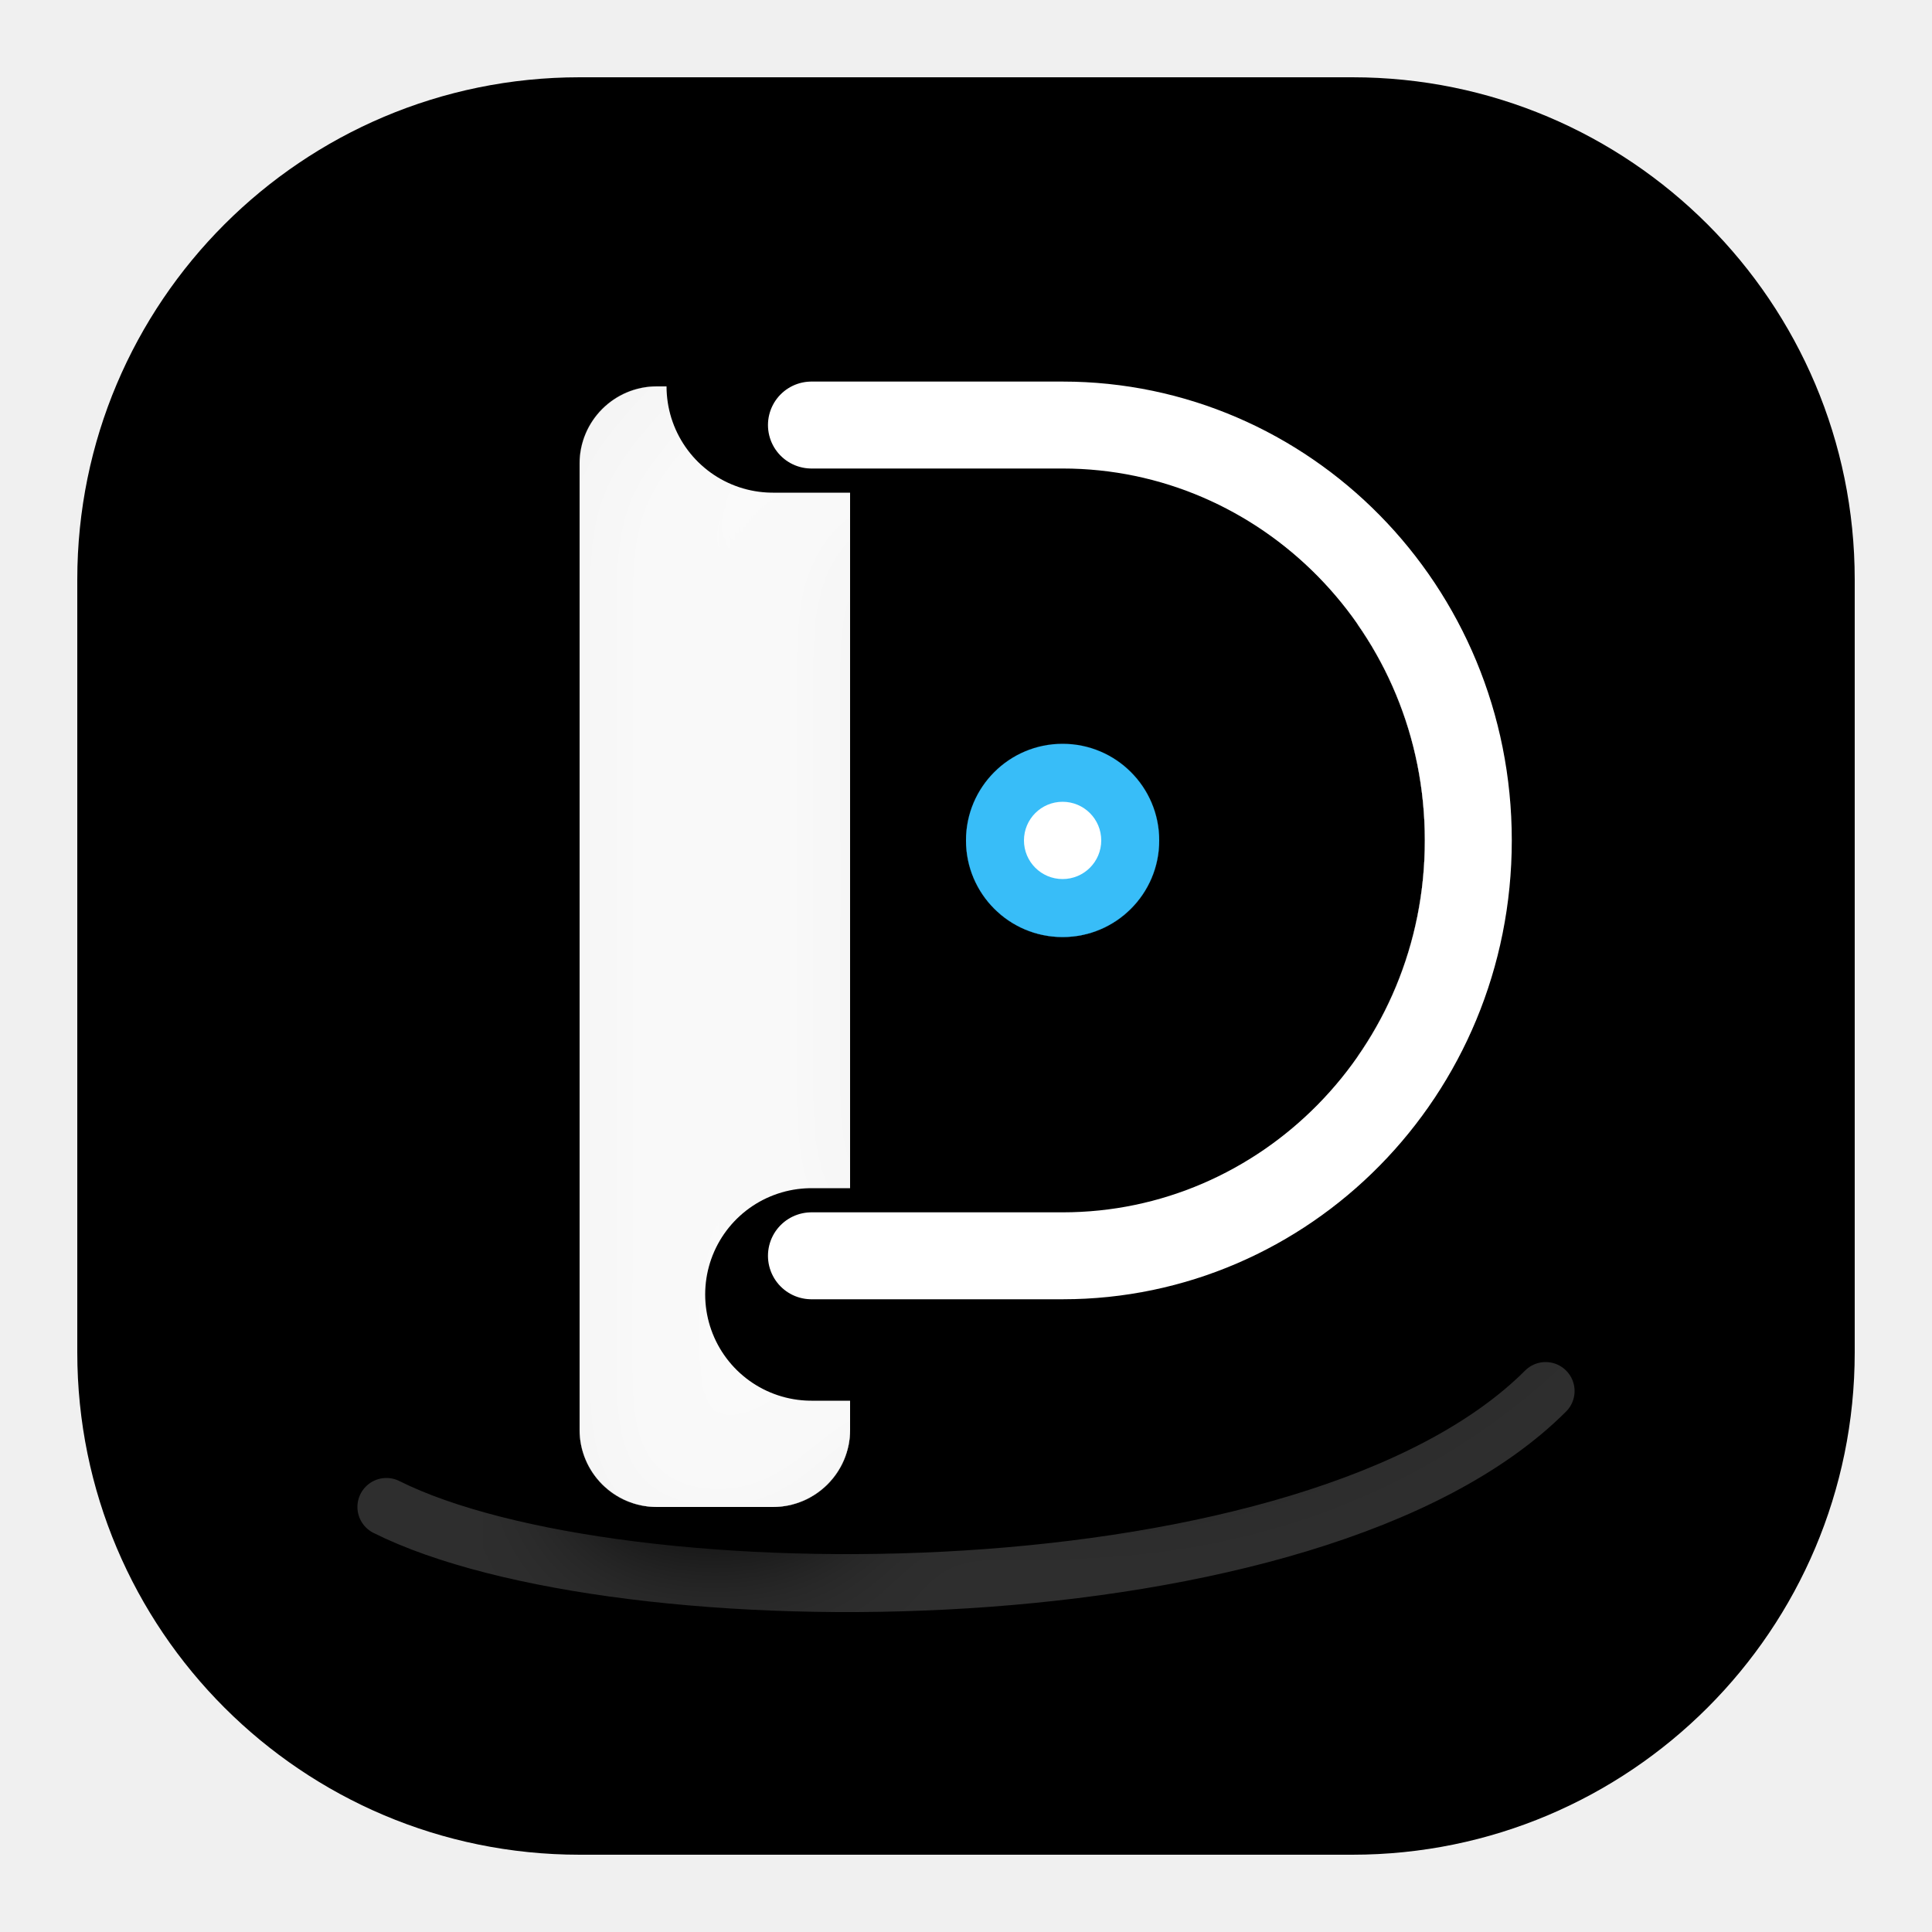
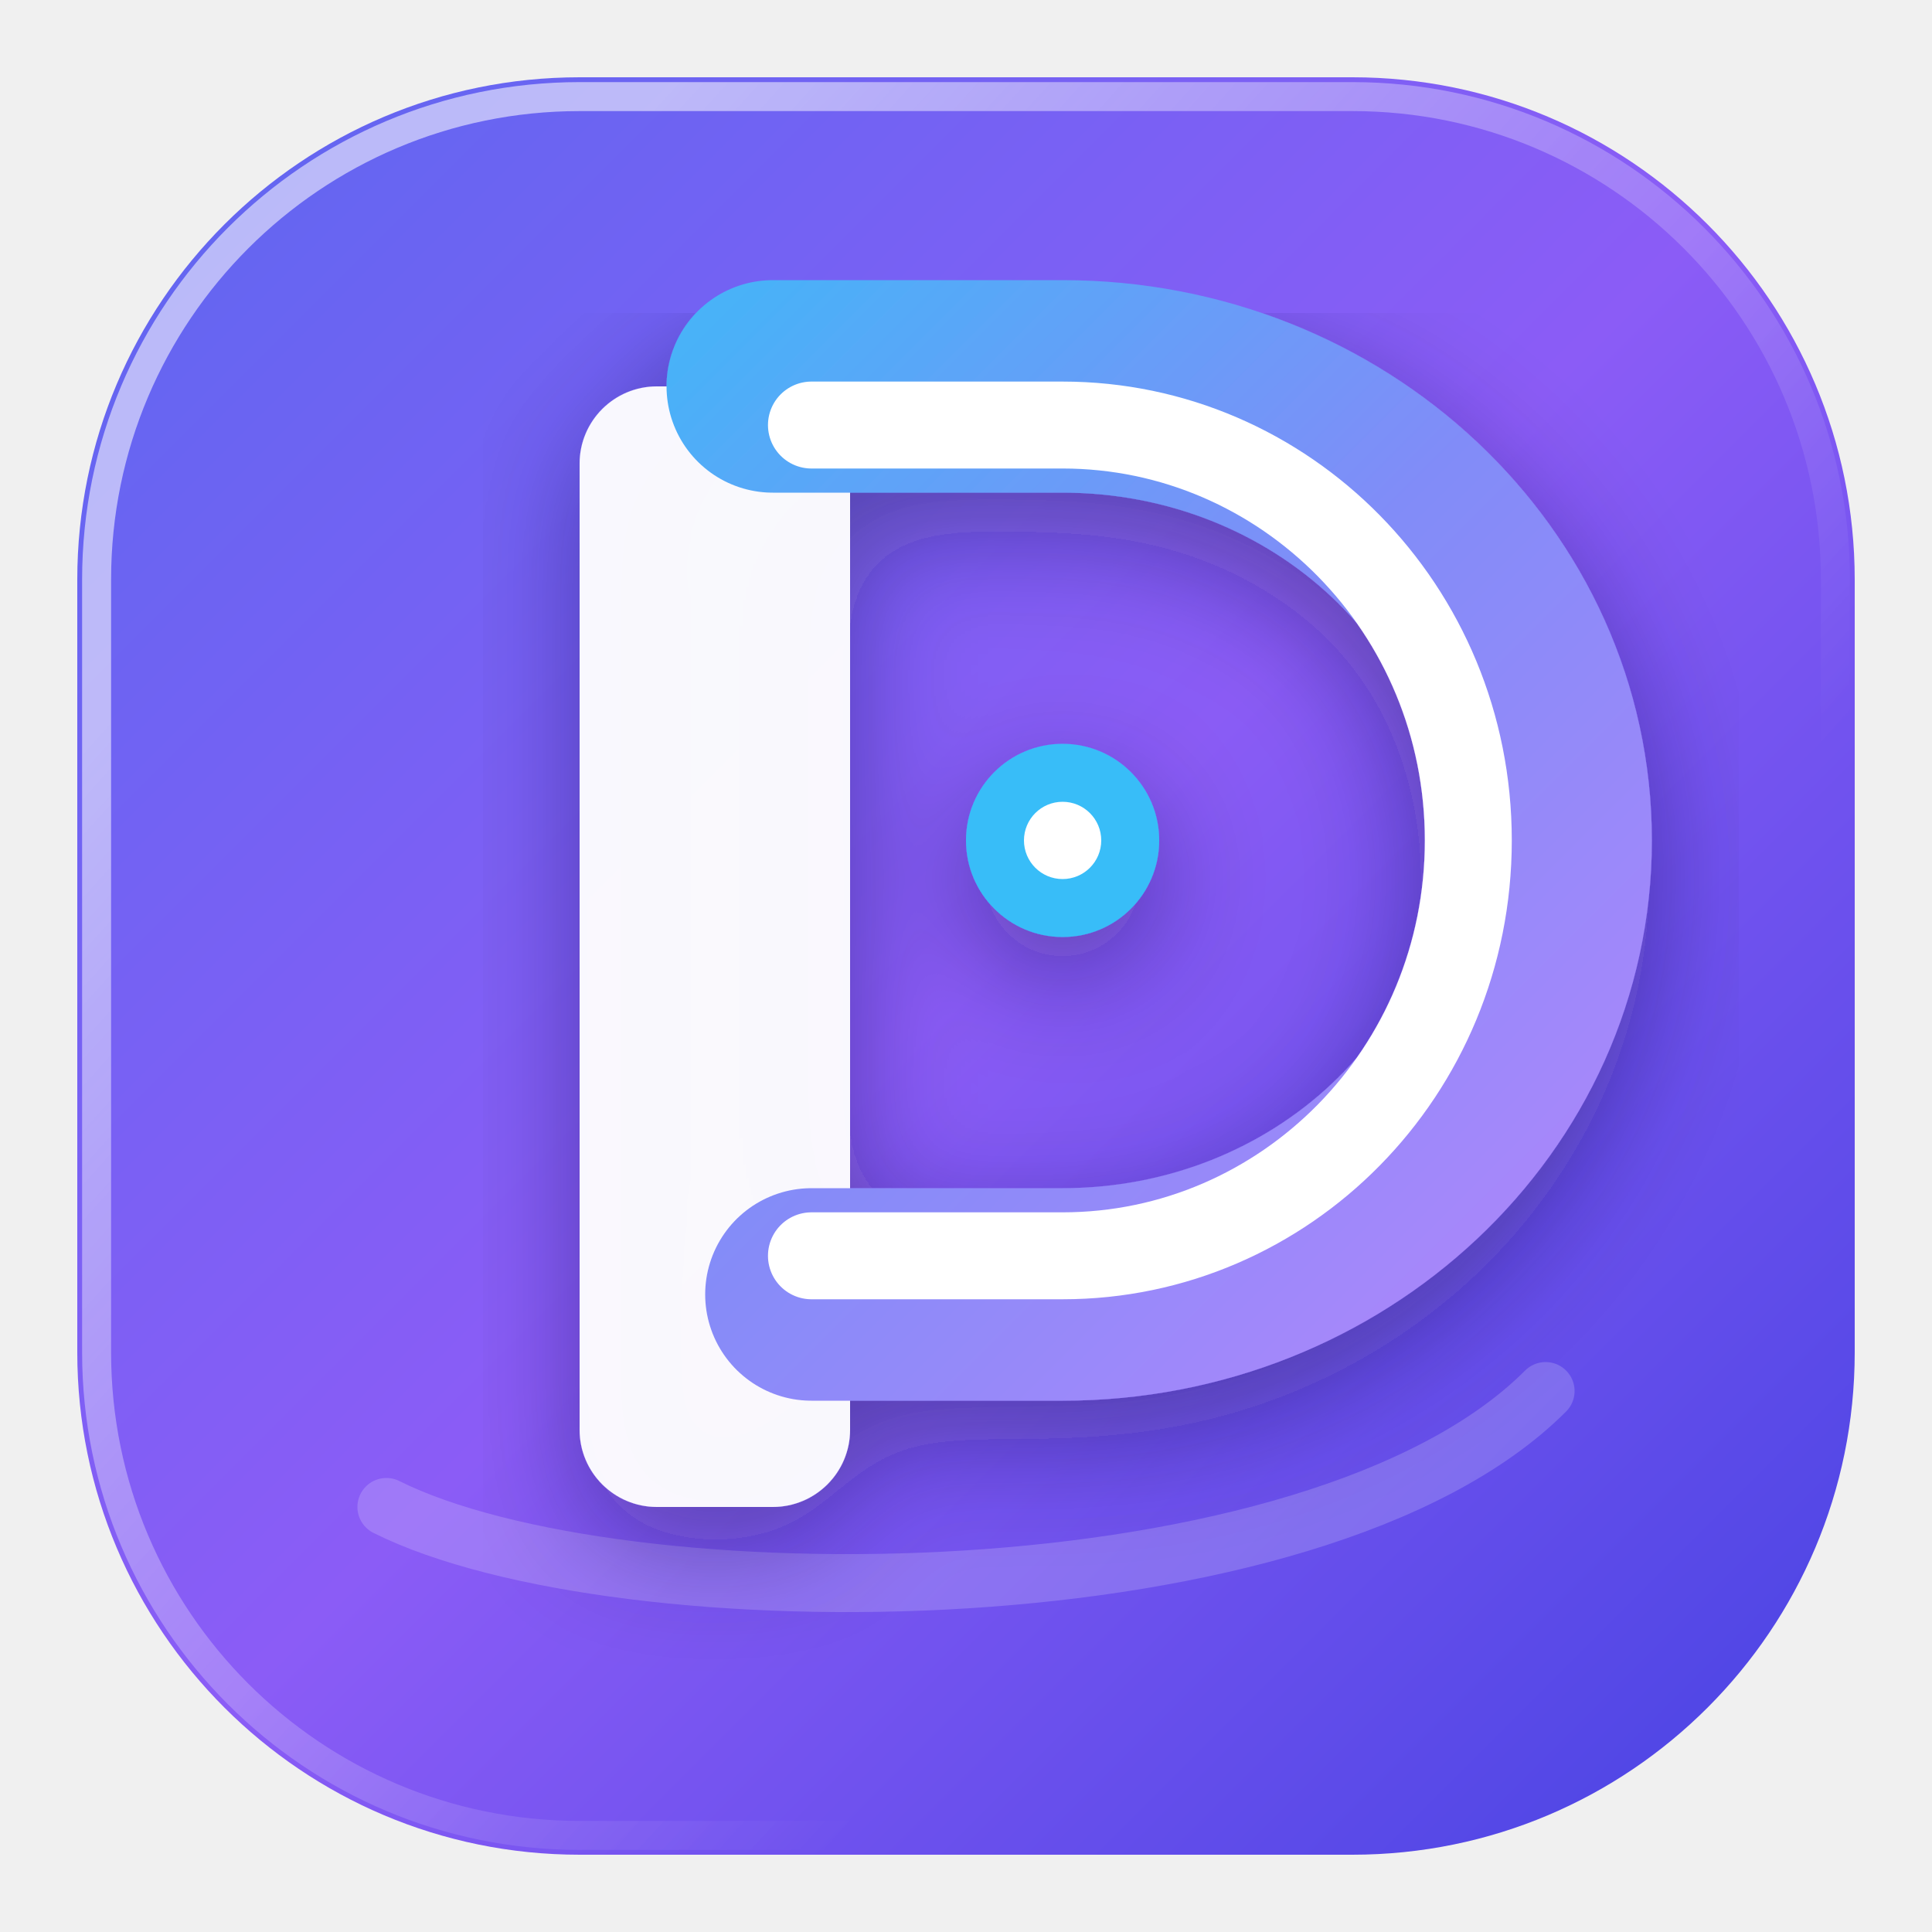
- <svg xmlns="http://www.w3.org/2000/svg" width="100" height="100" viewBox="0 0 100 100" fill="none">
+ <svg xmlns="http://www.w3.org/2000/svg" width="512" height="512" viewBox="0 0 100 100" fill="none">
  <defs>
    <linearGradient id="probaho-bg" x1="10" y1="10" x2="90" y2="90" gradientUnits="userSpaceOnUse">
-       <stop offset="0%" stopColor="#6366F1" />
-       <stop offset="50%" stopColor="#8B5CF6" />
-       <stop offset="100%" stopColor="#4F46E5" />
+       <stop offset="0%" stop-color="#6366F1" style="stop-color: #6366F1;" />
+       <stop offset="50%" stop-color="#8B5CF6" style="stop-color: #8B5CF6;" />
+       <stop offset="100%" stop-color="#4F46E5" style="stop-color: #4F46E5;" />
    </linearGradient>
    <linearGradient id="probaho-accent" x1="20" y1="20" x2="85" y2="85" gradientUnits="userSpaceOnUse">
-       <stop offset="0%" stopColor="#38BDF8" />
-       <stop offset="45%" stopColor="#818CF8" />
-       <stop offset="100%" stopColor="#C084FC" />
+       <stop offset="0%" stop-color="#38BDF8" style="stop-color: #38BDF8;" />
+       <stop offset="45%" stop-color="#818CF8" style="stop-color: #818CF8;" />
+       <stop offset="100%" stop-color="#C084FC" style="stop-color: #C084FC;" />
    </linearGradient>
    <linearGradient id="probaho-glass" x1="25" y1="15" x2="75" y2="60" gradientUnits="userSpaceOnUse">
-       <stop offset="0%" stopColor="#FFFFFF" stopOpacity="0.85" />
-       <stop offset="100%" stopColor="#FFFFFF" stopOpacity="0" />
+       <stop offset="0%" stop-color="#FFFFFF" stop-opacity="0.85" style="stop-color: #FFFFFF; stop-opacity: 0.85;" />
+       <stop offset="100%" stop-color="#FFFFFF" stop-opacity="0" style="stop-color: #FFFFFF; stop-opacity: 0;" />
    </linearGradient>
    <filter id="probaho-shadow" x="-10%" y="-10%" width="130%" height="130%">
-       <feDropShadow dx="0" dy="2" stdDeviation="3" floodColor="#1E1B4B" floodOpacity="0.4" />
+       <feDropShadow dx="0" dy="2" stdDeviation="3" flood-color="#1E1B4B" flood-opacity="0.4" />
    </filter>
  </defs>
  <rect x="4" y="4" width="92" height="92" rx="26" fill="url(#probaho-bg)" />
  <rect x="5" y="5" width="90" height="90" rx="25" stroke="url(#probaho-glass)" stroke-width="1.5" fill="none" opacity="0.65" />
  <path d="M20 78C32 84 68 84 80 72" stroke="rgba(255, 255, 255, 0.18)" stroke-width="3" stroke-linecap="round" />
  <g filter="url(#probaho-shadow)">
    <path d="M30 24C30 21.79 31.79 20 34 20H40C42.21 20 44 21.79 44 24V74C44 76.21 42.21 78 40 78H34C31.79 78 30 76.21 30 74V24Z" fill="#FFFFFF" fill-opacity="0.95" />
    <path d="M40 20H55C68.8 20 80 30.5 80 43.5C80 56.5 68.8 67 55 67H42" stroke="url(#probaho-accent)" stroke-width="11" stroke-linecap="round" stroke-linejoin="round" />
    <path d="M42 22H55C66.5 22 76 31.5 76 43.5C76 55.5 66.5 65 55 65H42" stroke="#FFFFFF" stroke-width="4.5" stroke-linecap="round" />
    <circle cx="55" cy="43.5" r="5" fill="#38BDF8" />
    <circle cx="55" cy="43.5" r="2" fill="#FFFFFF" />
  </g>
</svg>
